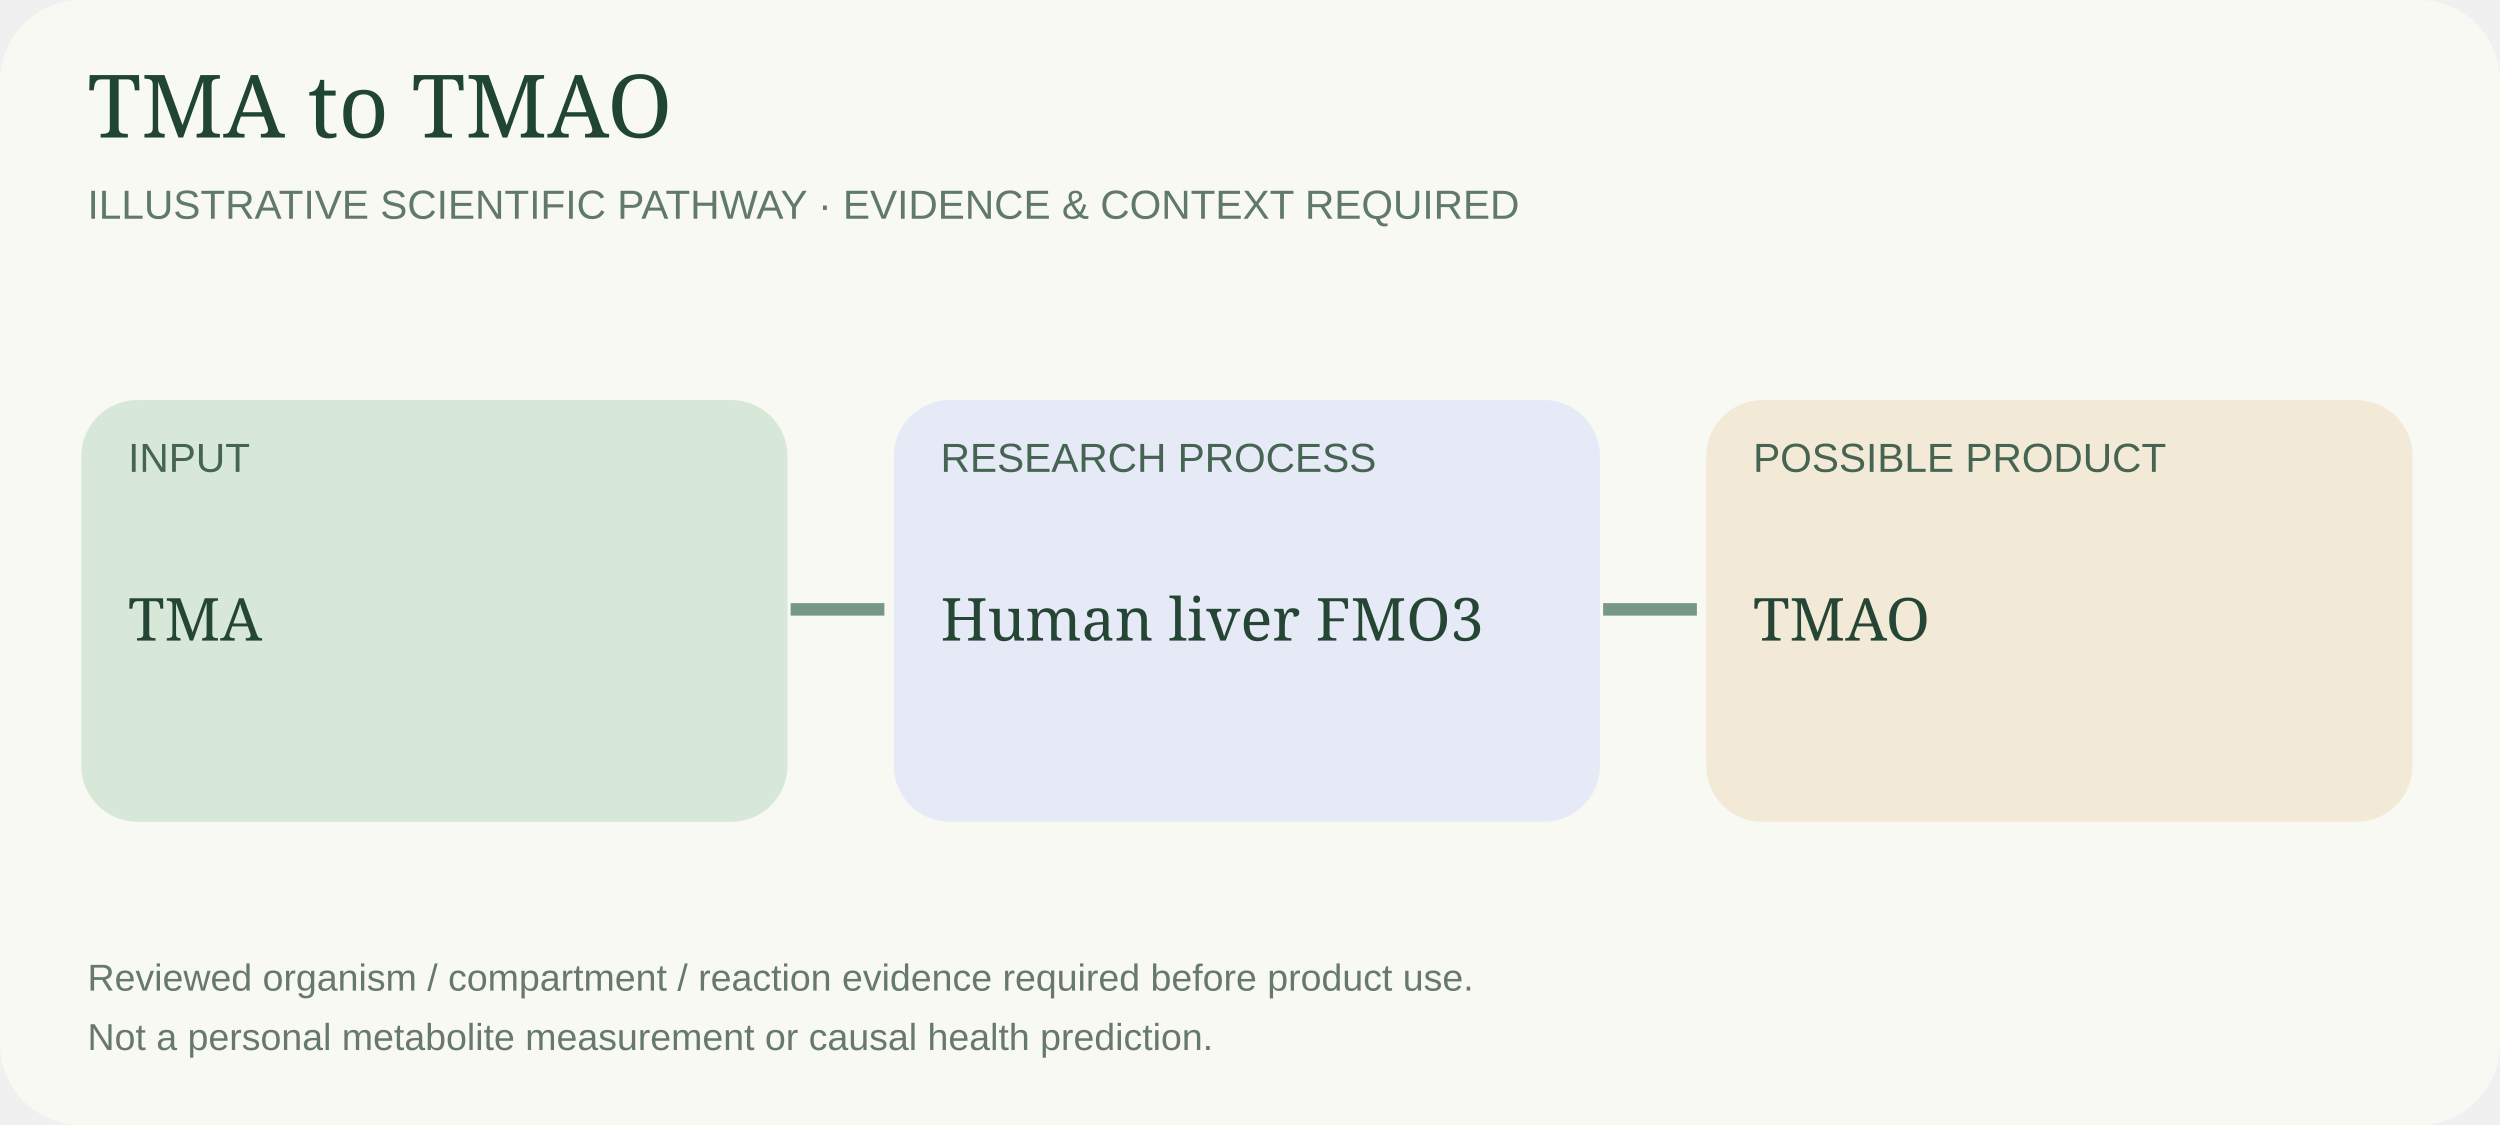
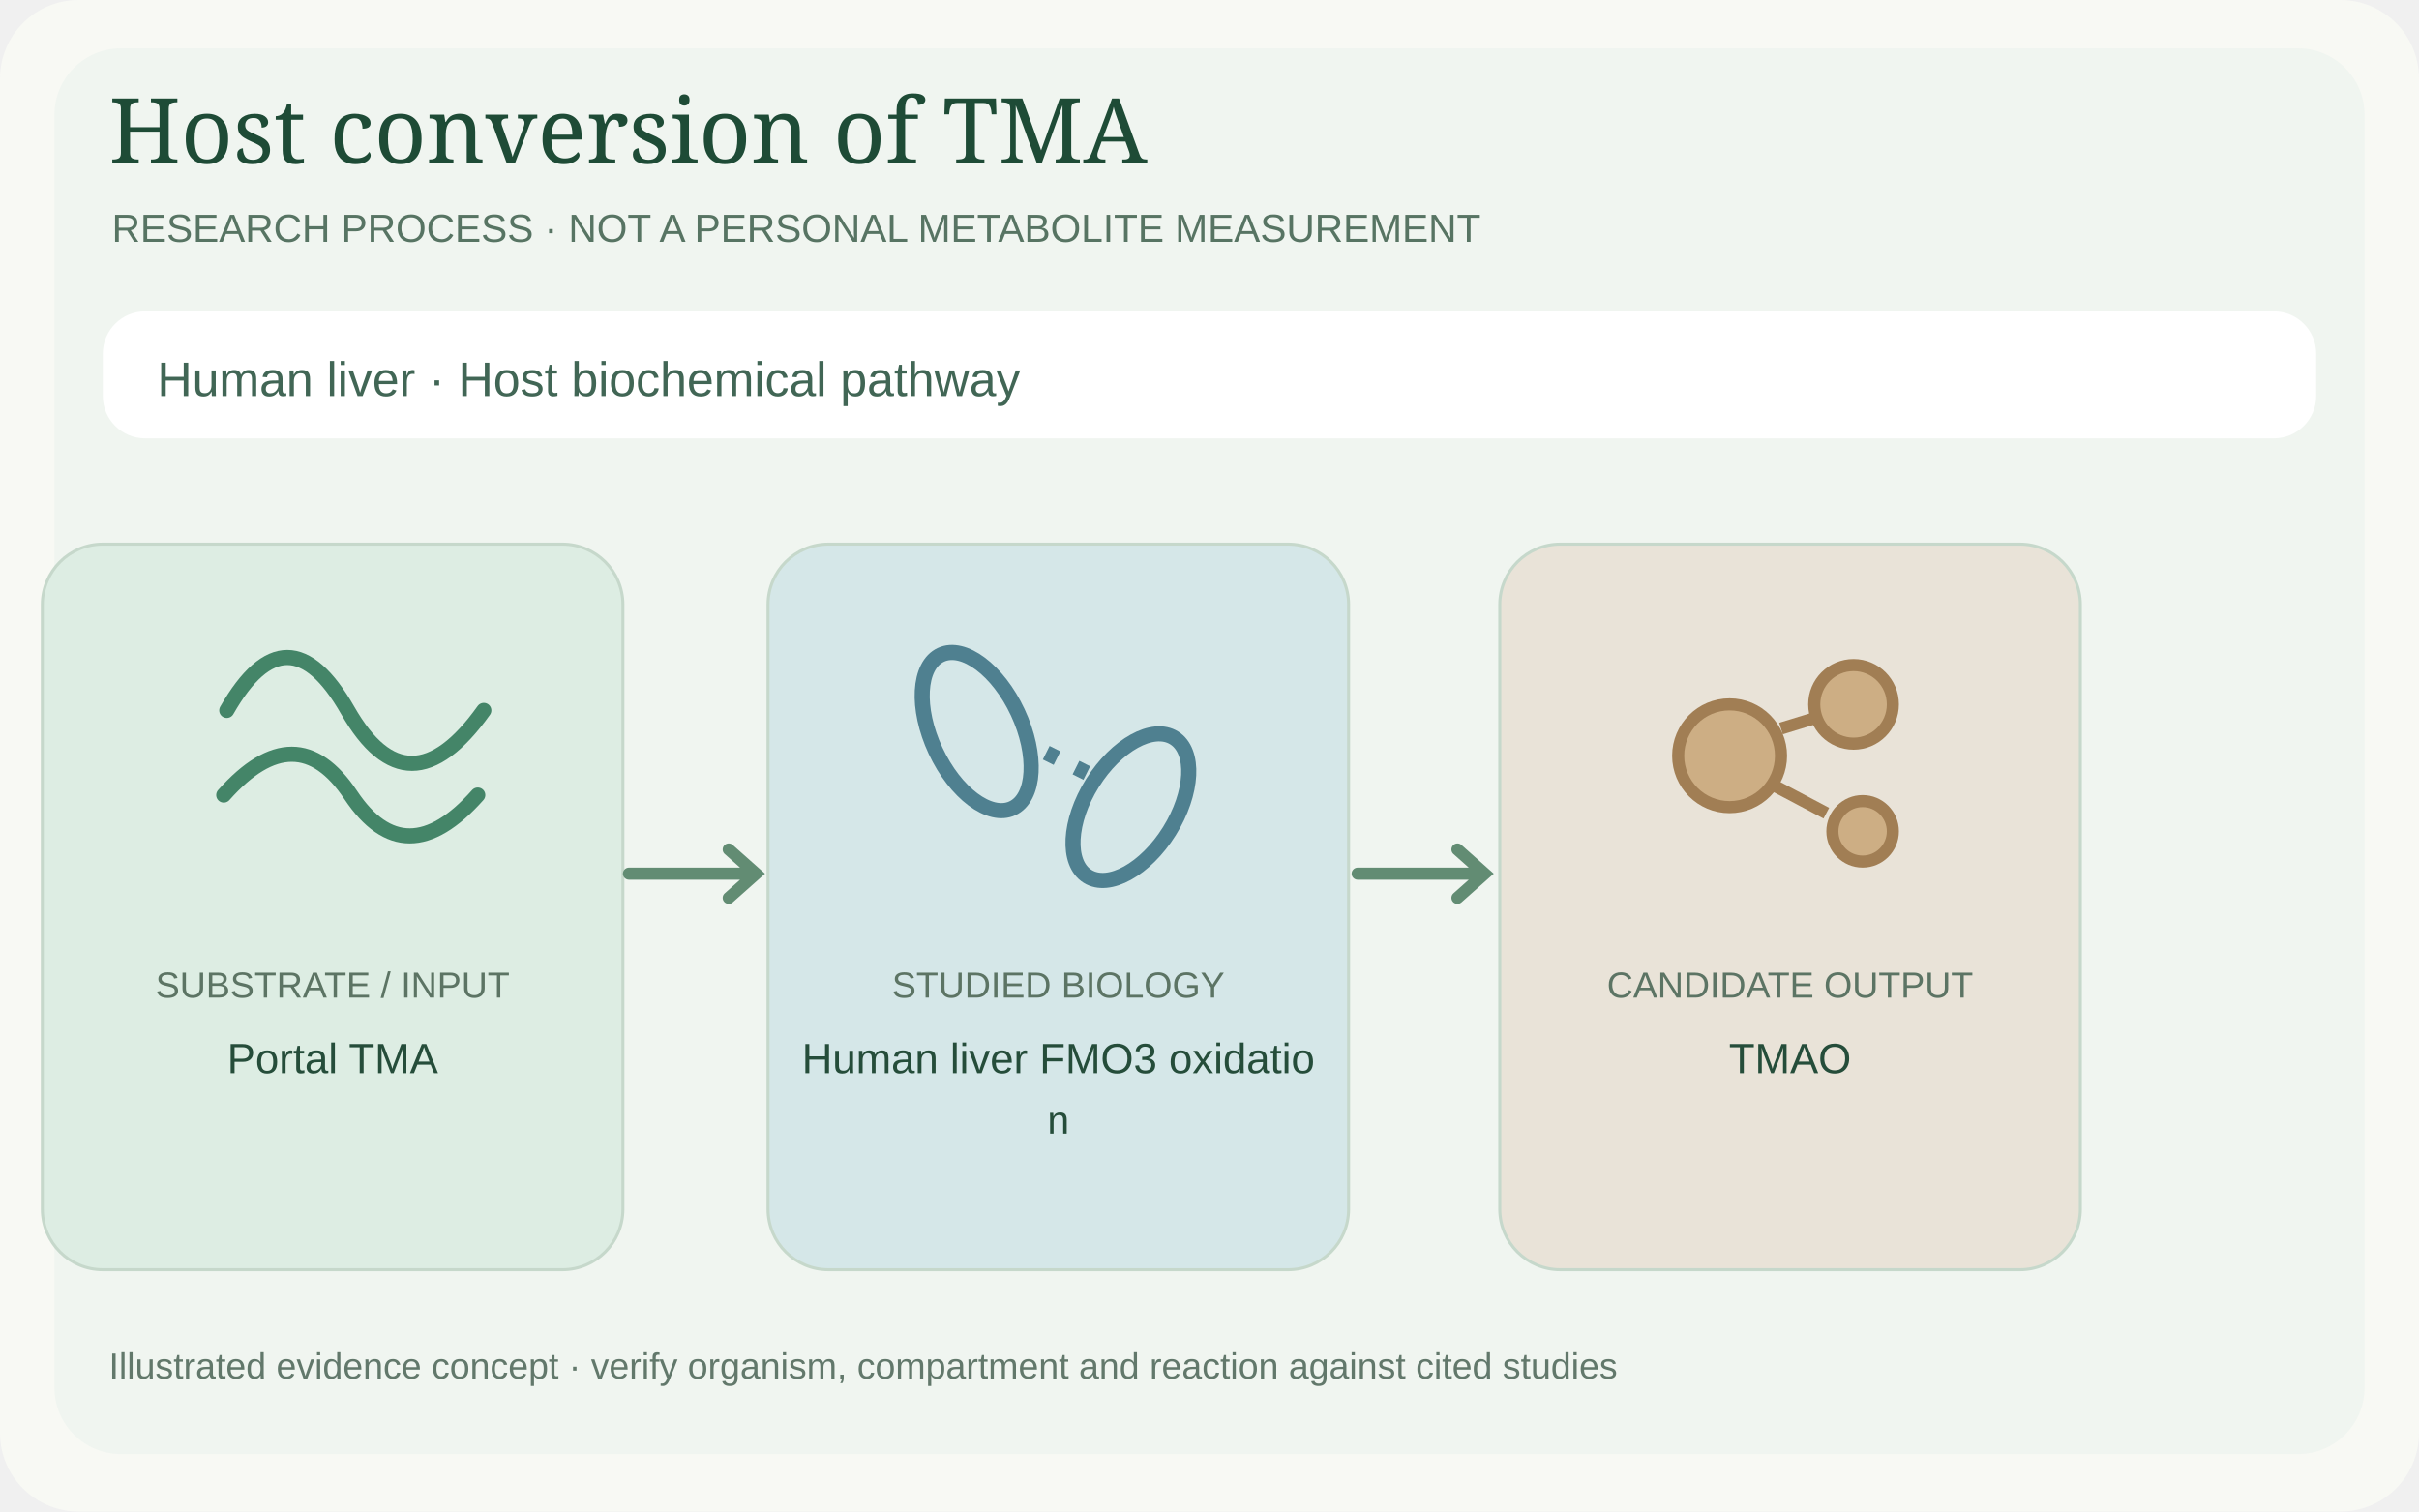
- <svg xmlns="http://www.w3.org/2000/svg" viewBox="0 0 800 360" role="img" aria-label="Conceptual research pathway: TMA to TMAO. TMA to Human liver FMO3 to TMAO. This does not imply a personal measured pathway.">
-   <rect width="800" height="360" rx="26" fill="#F9F9F4" />
-   <text x="28" y="44" font-size="28" fill="#204633" font-family="Georgia">TMA to TMAO</text>
-   <text x="28" y="70" font-size="13" fill="#60796B" font-family="Arial">ILLUSTRATIVE SCIENTIFIC PATHWAY · EVIDENCE &amp; CONTEXT REQUIRED</text>
-   <rect x="26" y="128" width="226" height="135" rx="18" fill="#D7E8D9" />
-   <text x="41" y="151" font-size="13" font-family="Arial" fill="#456451">INPUT</text>
-   <text x="41" y="205" font-size="19" font-family="Georgia" fill="#254635">TMA</text>
-   <rect x="286" y="128" width="226" height="135" rx="18" fill="#E6EAF6" />
-   <text x="301" y="151" font-size="13" font-family="Arial" fill="#456451">RESEARCH PROCESS</text>
-   <text x="301" y="205" font-size="19" font-family="Georgia" fill="#254635">Human liver FMO3</text>
-   <rect x="546" y="128" width="226" height="135" rx="18" fill="#F3E9D7" />
-   <text x="561" y="151" font-size="13" font-family="Arial" fill="#456451">POSSIBLE PRODUCT</text>
-   <text x="561" y="205" font-size="19" font-family="Georgia" fill="#254635">TMAO</text>
-   <path d="M253 195H283M513 195H543" stroke="#779888" stroke-width="4" />
-   <text x="28" y="317" font-family="Arial" font-size="12" fill="#67796D">Reviewed organism / compartment / reaction evidence required before product use.</text>
-   <text x="28" y="336" font-family="Arial" font-size="12" fill="#67796D">Not a personal metabolite measurement or causal health prediction.</text>
+ <svg xmlns="http://www.w3.org/2000/svg" viewBox="0 0 800 500" role="img" aria-label="Illustrated conceptual research pathway Host conversion of TMA. Portal TMA through Human liver FMO3 oxidation to TMAO. Not measured in your sample.">
+   <rect width="800" height="500" rx="26" fill="#F8F9F4" />
+   <rect x="18" y="16" width="764" height="465" rx="22" fill="#F0F5F0" />
+   <text x="36" y="54" font-family="Georgia,serif" font-size="30" fill="#1E4B36">Host conversion of TMA</text>
+   <text x="37" y="80" font-family="Arial" font-size="13" fill="#577463">RESEARCH PROCESS · NOT A PERSONAL METABOLITE MEASUREMENT</text>
+   <rect x="34" y="103" rx="14" width="732" height="42" fill="#FFFFFF" />
+   <text x="52" y="131" font-family="Arial" font-size="16" fill="#416655">Human liver  ·  Host biochemical pathway</text>
+   <rect x="14" y="180" width="192" height="240" rx="20" fill="#DDEDE3" stroke="#C6D8CB" />
+   <g transform="translate(110 250)">
+     <g stroke="#448568" fill="none" stroke-width="5" stroke-linecap="round">
+       <path d="M-35 -15q20-35 40 0t45 0M-36 13q24-27 42 0t42 0" />
+     </g>
+   </g>
+   <text x="110" y="330" font-family="Arial" font-size="12" text-anchor="middle" fill="#5C7464">SUBSTRATE / INPUT</text>
+   <text x="110" y="355" font-family="Arial" font-size="14" text-anchor="middle" fill="#254D3A">Portal TMA</text>
+   <rect x="254" y="180" width="192" height="240" rx="20" fill="#D5E7E8" stroke="#C6D8CB" />
+   <g transform="translate(350 250)">
+     <g stroke="#4F8090" stroke-width="5" fill="none">
+       <ellipse cx="-27" cy="-8" rx="15" ry="28" transform="rotate(-25 -27 -8)" />
+       <ellipse cx="24" cy="17" rx="15" ry="27" transform="rotate(32 24 17)" />
+       <path d="M-4 -1l16 8" stroke-dasharray="4 7" />
+     </g>
+   </g>
+   <text x="350" y="330" font-family="Arial" font-size="12" text-anchor="middle" fill="#5C7464">STUDIED BIOLOGY</text>
+   <text x="350" y="355" font-family="Arial" font-size="14" text-anchor="middle" fill="#254D3A">Human liver FMO3 oxidatio</text>
+   <text x="350" y="375" font-family="Arial" font-size="13" text-anchor="middle" fill="#254D3A">n</text>
+   <rect x="496" y="180" width="192" height="240" rx="20" fill="#E9E3D8" stroke="#C6D8CB" />
+   <g transform="translate(592 250)">
+     <g stroke="#A17E54" stroke-width="4" fill="#CDAE84">
+       <circle cx="-20" cy="0" r="17" />
+       <circle cx="21" cy="-17" r="13" />
+       <circle cx="24" cy="25" r="10" />
+       <path d="M-3 -9L10 -13M-5 10L12 19" />
+     </g>
+   </g>
+   <text x="592" y="330" font-family="Arial" font-size="12" text-anchor="middle" fill="#5C7464">CANDIDATE OUTPUT</text>
+   <text x="592" y="355" font-family="Arial" font-size="14" text-anchor="middle" fill="#254D3A">TMAO</text>
+   <g fill="none" stroke="#628C73" stroke-width="4" stroke-linecap="round">
+     <path d="M208 289h42m-9-8 9 8-9 8M449 289h42m-9-8 9 8-9 8" />
+   </g>
+   <text x="36" y="456" font-family="Arial" font-size="12" fill="#62786B">Illustrated evidence concept · verify organism, compartment and reaction against cited studies</text>
</svg>
